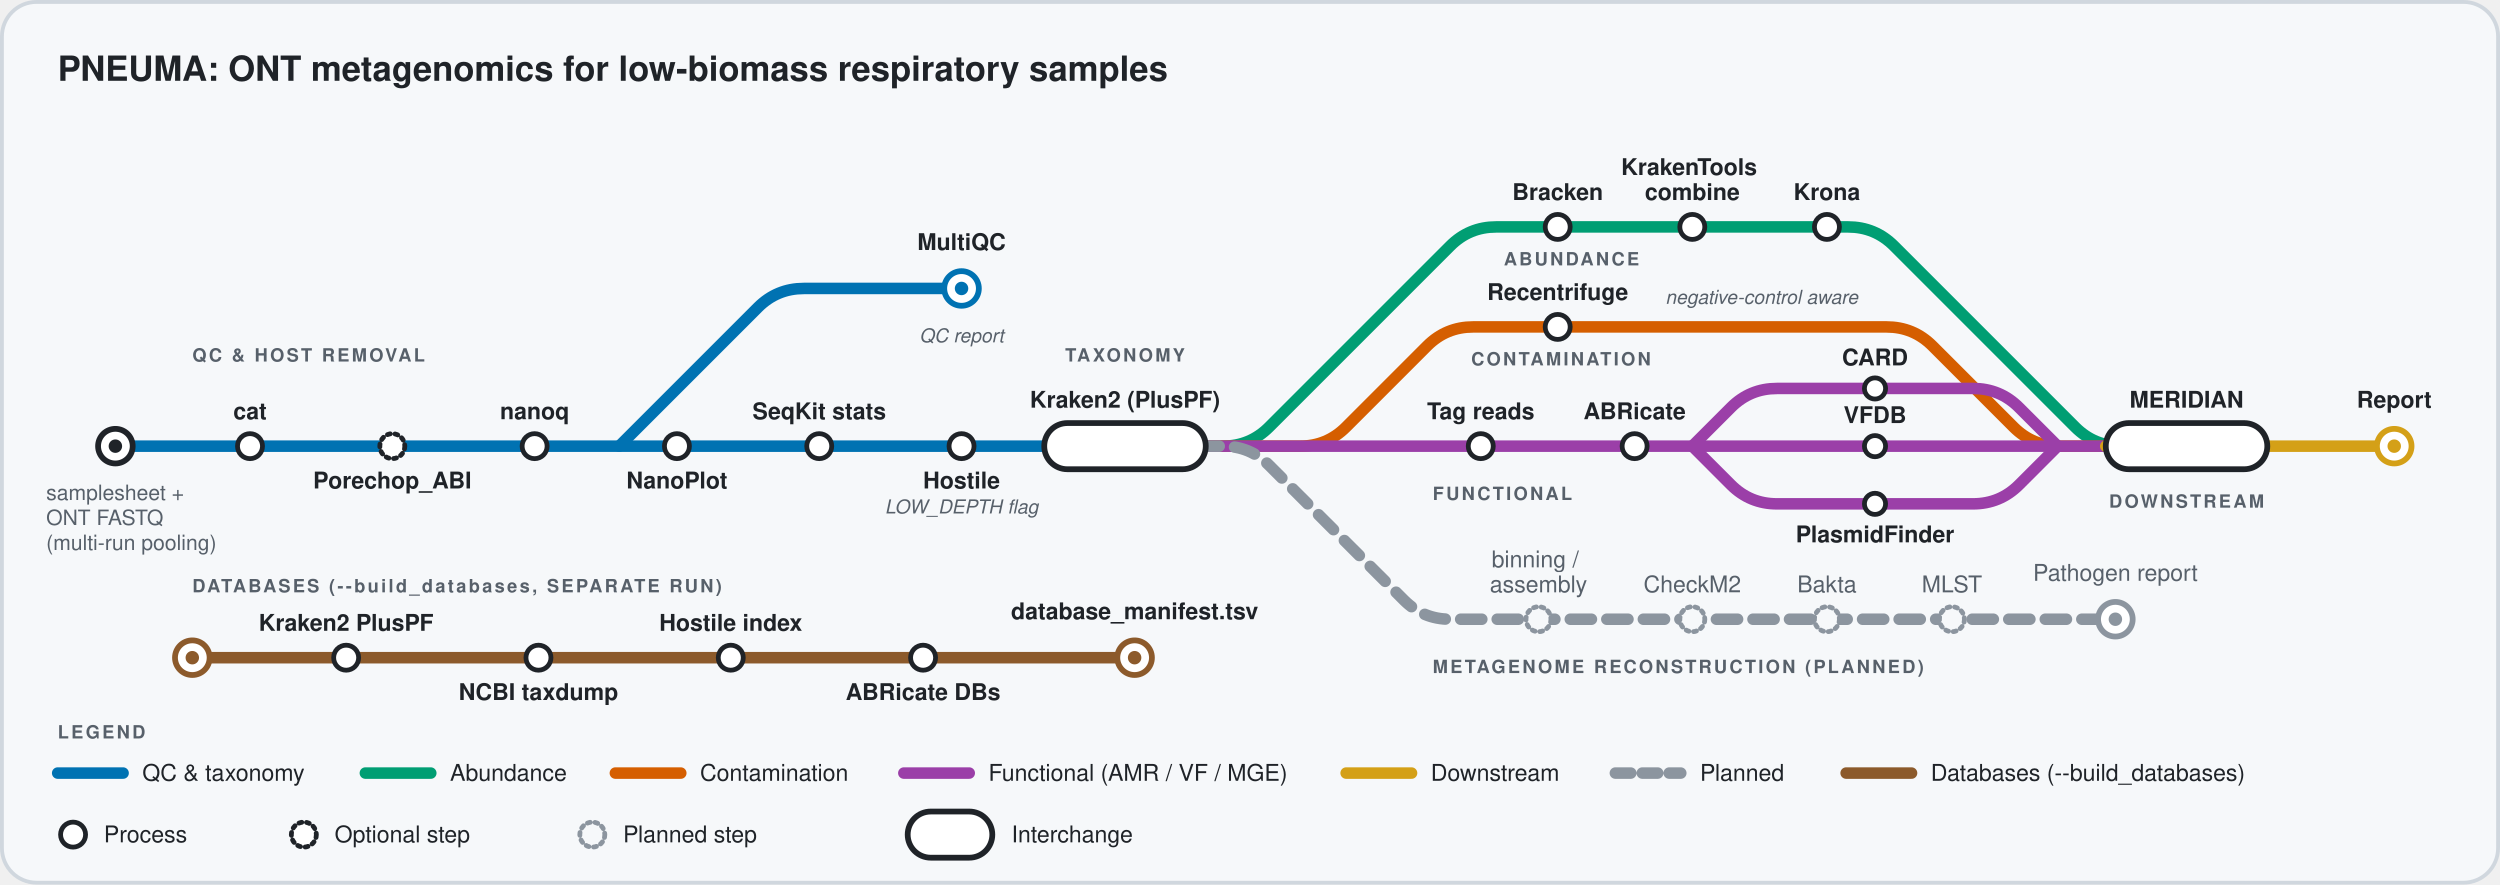
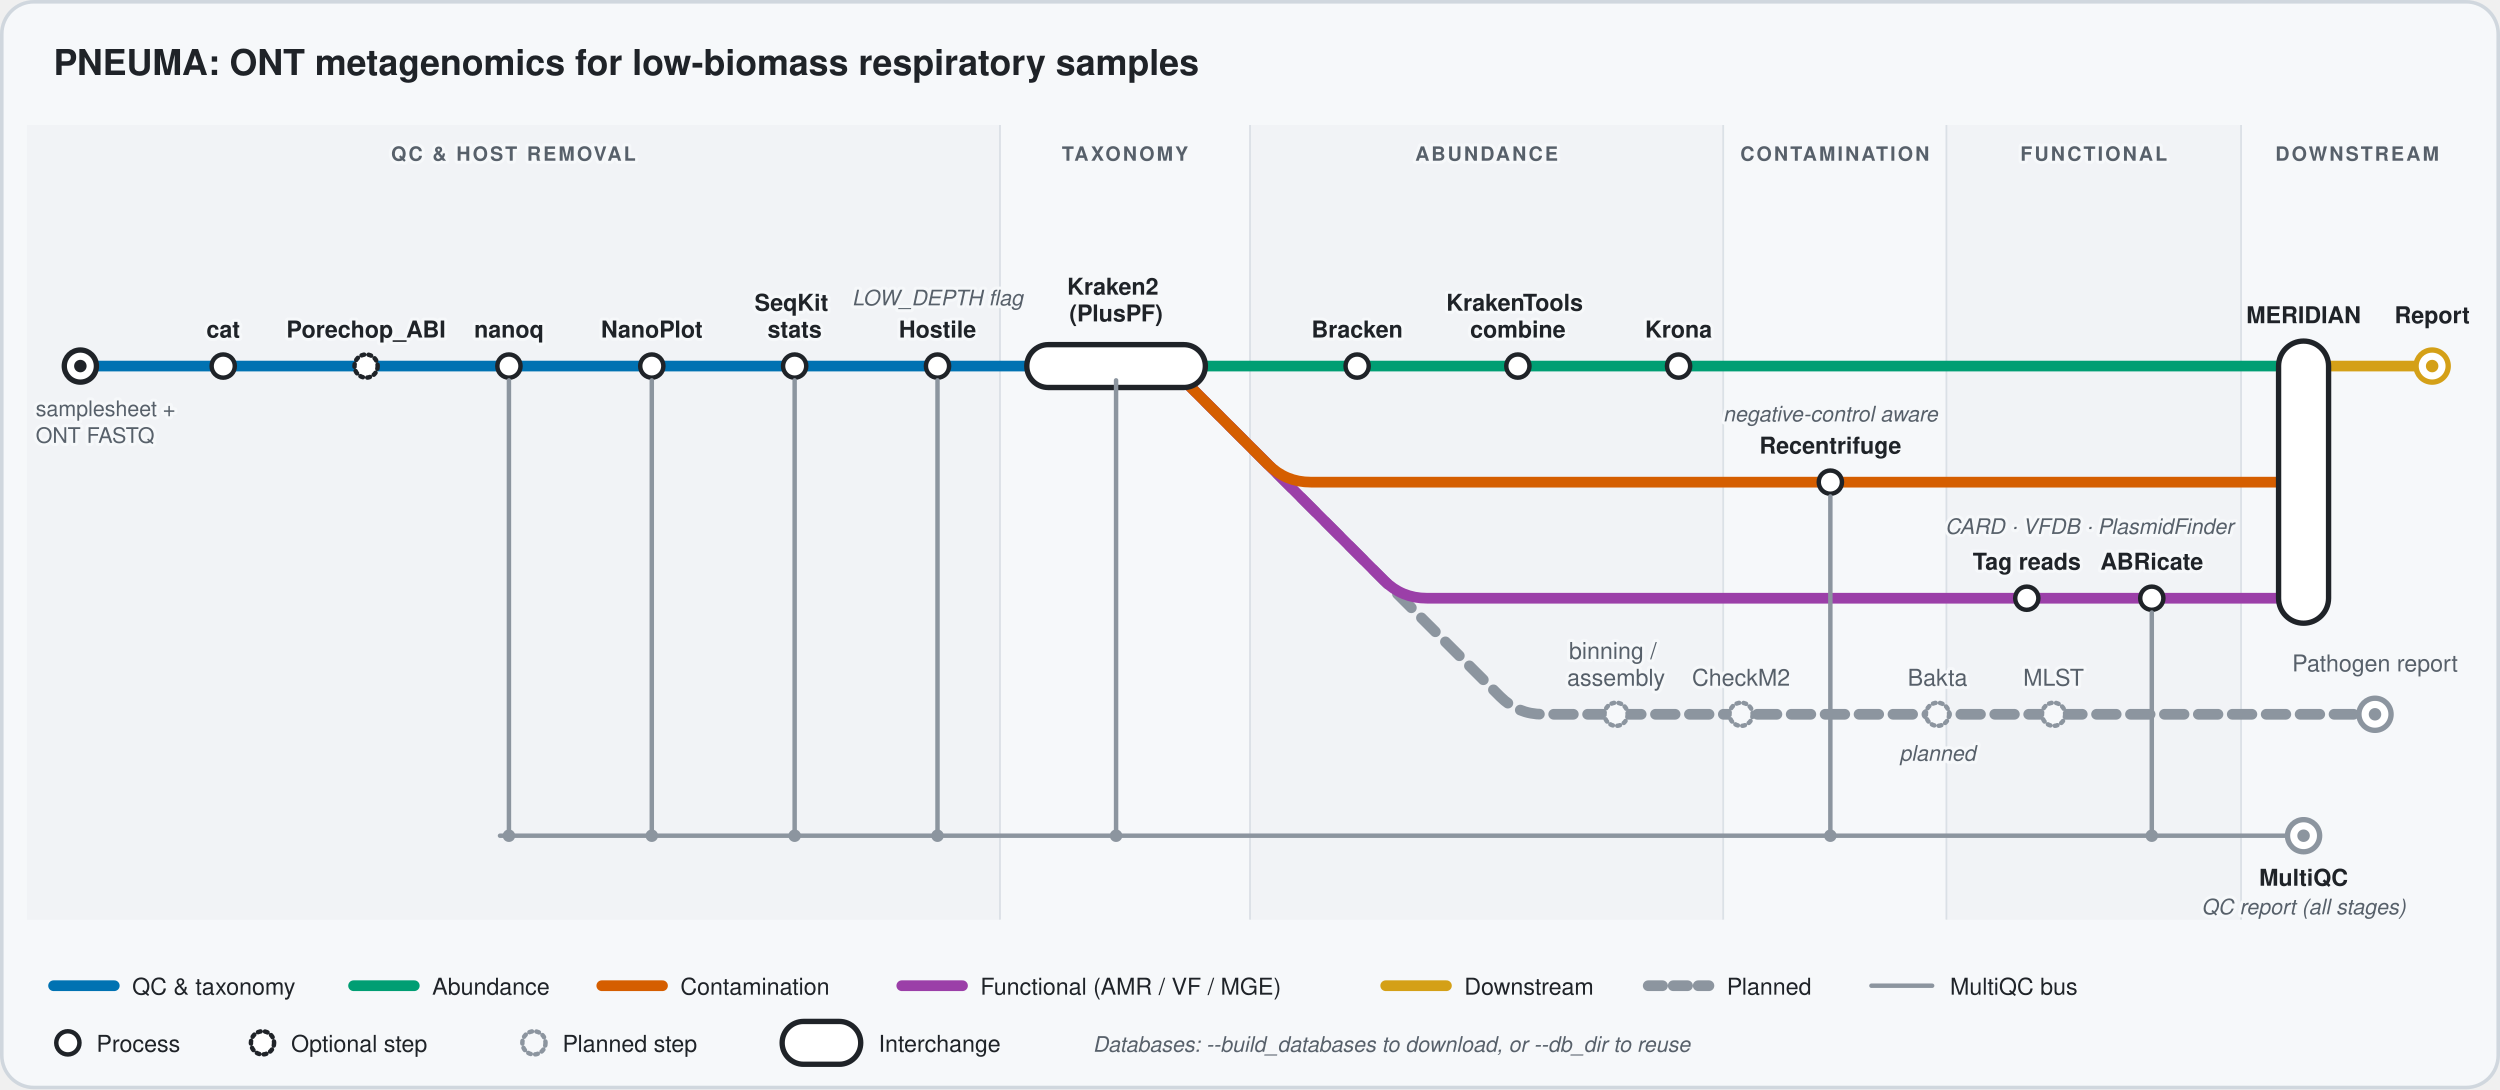
- <svg xmlns="http://www.w3.org/2000/svg" viewBox="0 0 1300 460" width="1300" height="460" role="img" font-family="Helvetica, Arial, sans-serif">
-   <rect x="1" y="1" width="1298" height="458" rx="18" fill="#f6f8fa" stroke="#d0d7de" stroke-width="2" />
-   <text x="30" y="42" text-anchor="start" font-size="18" font-weight="700" fill="#1f2328" stroke="#f6f8fa" stroke-width="3.5" paint-order="stroke" stroke-linejoin="round">
+ <svg xmlns="http://www.w3.org/2000/svg" viewBox="0 0 1400 610" width="1400" height="610" role="img" font-family="Helvetica, Arial, sans-serif">
+   <rect x="1" y="1" width="1398" height="608" rx="18" fill="#f6f8fa" stroke="#d0d7de" stroke-width="2" />
+   <text x="30" y="42" text-anchor="start" font-size="20" font-weight="700" fill="#1f2328" stroke="#f6f8fa" stroke-width="3.5" paint-order="stroke" stroke-linejoin="round">
    <tspan x="30" dy="0">PNEUMA: ONT metagenomics for low-biomass respiratory samples</tspan>
  </text>
-   <path d="M60 232 L565 232" fill="none" stroke="#0072B2" stroke-width="6" stroke-linecap="round" stroke-linejoin="round" />
-   <path d="M585 232 L636.0 232.0 Q650 232 659.9 222.1 L754.1 127.9 Q764 118 778.0 118.0 L961.0 118.0 Q975 118 984.9 127.9 L1079.1 222.1 Q1089 232 1103.0 232.0 L1095 232" fill="none" stroke="#009E73" stroke-width="6" stroke-linecap="round" stroke-linejoin="round" />
-   <path d="M585 232 L676.0 232.0 Q690 232 699.9 222.1 L742.1 179.9 Q752 170 766.0 170.0 L981.0 170.0 Q995 170 1004.9 179.9 L1047.1 222.1 Q1057 232 1071.0 232.0 L1095 232" fill="none" stroke="#D55E00" stroke-width="6" stroke-linecap="round" stroke-linejoin="round" />
-   <path d="M585 232 L880 232" fill="none" stroke="#9B3FA8" stroke-width="6" stroke-linecap="round" stroke-linejoin="round" />
-   <path d="M880 232 L900.1 211.9 Q910 202 924.0 202.0 L1026.0 202.0 Q1040 202 1049.9 211.9 L1070 232" fill="none" stroke="#9B3FA8" stroke-width="6" stroke-linecap="round" stroke-linejoin="round" />
-   <path d="M880 232 L900.1 252.1 Q910 262 924.0 262.0 L1026.0 262.0 Q1040 262 1049.9 252.1 L1070 232" fill="none" stroke="#9B3FA8" stroke-width="6" stroke-linecap="round" stroke-linejoin="round" />
-   <path d="M880 232 L1056.0 232.0 Q1070 232 1084.0 232.0 L1095 232" fill="none" stroke="#9B3FA8" stroke-width="6" stroke-linecap="round" stroke-linejoin="round" />
-   <path d="M322 232 L394.1 159.9 Q404 150 418.0 150.0 L500 150" fill="none" stroke="#0072B2" stroke-width="6" stroke-linecap="round" stroke-linejoin="round" />
-   <path d="M1095 232 L1245 232" fill="none" stroke="#D4A017" stroke-width="6" stroke-linecap="round" stroke-linejoin="round" />
-   <path d="M100 342 L590 342" fill="none" stroke="#8C5A2B" stroke-width="6" stroke-linecap="round" stroke-linejoin="round" />
-   <path d="M585 232 L636.0 232.0 Q650 232 659.9 241.9 L730.1 312.1 Q740 322 754.0 322.0 L1100 322" fill="none" stroke="#8c959f" stroke-width="6" stroke-linecap="round" stroke-linejoin="round" stroke-dasharray="11 8" />
-   <circle cx="130" cy="232" r="6.5" fill="#ffffff" stroke="#1f2328" stroke-width="2.5" />
-   <text x="130" y="218" text-anchor="middle" font-size="12" font-weight="700" fill="#1f2328" stroke="#f6f8fa" stroke-width="3.5" paint-order="stroke" stroke-linejoin="round">
-     <tspan x="130" dy="0">cat</tspan>
-   </text>
-   <circle cx="204" cy="232" r="6.5" fill="#ffffff" stroke="#1f2328" stroke-width="2.5" stroke-dasharray="1.5 2.5" stroke-linecap="round" />
-   <text x="204" y="254" text-anchor="middle" font-size="12" font-weight="700" fill="#1f2328" stroke="#f6f8fa" stroke-width="3.5" paint-order="stroke" stroke-linejoin="round">
-     <tspan x="204" dy="0">Porechop_ABI</tspan>
-   </text>
-   <circle cx="278" cy="232" r="6.5" fill="#ffffff" stroke="#1f2328" stroke-width="2.5" />
-   <text x="278" y="218" text-anchor="middle" font-size="12" font-weight="700" fill="#1f2328" stroke="#f6f8fa" stroke-width="3.5" paint-order="stroke" stroke-linejoin="round">
-     <tspan x="278" dy="0">nanoq</tspan>
-   </text>
-   <circle cx="352" cy="232" r="6.5" fill="#ffffff" stroke="#1f2328" stroke-width="2.5" />
-   <text x="352" y="254" text-anchor="middle" font-size="12" font-weight="700" fill="#1f2328" stroke="#f6f8fa" stroke-width="3.5" paint-order="stroke" stroke-linejoin="round">
-     <tspan x="352" dy="0">NanoPlot</tspan>
-   </text>
-   <circle cx="426" cy="232" r="6.5" fill="#ffffff" stroke="#1f2328" stroke-width="2.5" />
-   <text x="426" y="218" text-anchor="middle" font-size="12" font-weight="700" fill="#1f2328" stroke="#f6f8fa" stroke-width="3.5" paint-order="stroke" stroke-linejoin="round">
-     <tspan x="426" dy="0">SeqKit stats</tspan>
-   </text>
-   <circle cx="500" cy="232" r="6.5" fill="#ffffff" stroke="#1f2328" stroke-width="2.5" />
-   <text x="500" y="254" text-anchor="middle" font-size="12" font-weight="700" fill="#1f2328" stroke="#f6f8fa" stroke-width="3.5" paint-order="stroke" stroke-linejoin="round">
-     <tspan x="500" dy="0">Hostile</tspan>
-   </text>
-   <text x="500" y="267" text-anchor="middle" font-size="10" font-weight="400" fill="#57606a" font-style="italic" stroke="#f6f8fa" stroke-width="3.5" paint-order="stroke" stroke-linejoin="round">
-     <tspan x="500" dy="0">LOW_DEPTH flag</tspan>
-   </text>
-   <text x="100" y="188" text-anchor="start" font-size="9.5" font-weight="700" fill="#57606a" letter-spacing="1.2" stroke="#f6f8fa" stroke-width="3.5" paint-order="stroke" stroke-linejoin="round">
-     <tspan x="100" dy="0">QC &amp; HOST REMOVAL</tspan>
-   </text>
-   <circle cx="500" cy="150" r="9" fill="#ffffff" stroke="#0072B2" stroke-width="3" />
-   <circle cx="500" cy="150" r="3.5" fill="#0072B2" />
-   <text x="500" y="130" text-anchor="middle" font-size="12" font-weight="700" fill="#1f2328" stroke="#f6f8fa" stroke-width="3.5" paint-order="stroke" stroke-linejoin="round">
-     <tspan x="500" dy="0">MultiQC</tspan>
-   </text>
-   <text x="500" y="178" text-anchor="middle" font-size="10" font-weight="400" fill="#57606a" font-style="italic" stroke="#f6f8fa" stroke-width="3.5" paint-order="stroke" stroke-linejoin="round">
-     <tspan x="500" dy="0">QC report</tspan>
-   </text>
-   <circle cx="60" cy="232" r="9" fill="#ffffff" stroke="#1f2328" stroke-width="3" />
-   <circle cx="60" cy="232" r="3.5" fill="#1f2328" />
-   <text x="24" y="260" text-anchor="start" font-size="11" font-weight="400" fill="#57606a" stroke="#f6f8fa" stroke-width="3.5" paint-order="stroke" stroke-linejoin="round">
-     <tspan x="24" dy="0">samplesheet +</tspan>
-     <tspan x="24" dy="13">ONT FASTQ</tspan>
-     <tspan x="24" dy="13">(multi-run pooling)</tspan>
-   </text>
-   <rect x="543" y="220" width="84" height="24" rx="12" fill="#ffffff" stroke="#1f2328" stroke-width="3" />
-   <text x="585" y="212" text-anchor="middle" font-size="12" font-weight="700" fill="#1f2328" stroke="#f6f8fa" stroke-width="3.5" paint-order="stroke" stroke-linejoin="round">
-     <tspan x="585" dy="0">Kraken2 (PlusPF)</tspan>
-   </text>
-   <text x="585" y="188" text-anchor="middle" font-size="9.5" font-weight="700" fill="#57606a" letter-spacing="1.2" stroke="#f6f8fa" stroke-width="3.5" paint-order="stroke" stroke-linejoin="round">
-     <tspan x="585" dy="0">TAXONOMY</tspan>
-   </text>
-   <circle cx="810" cy="118" r="6.5" fill="#ffffff" stroke="#1f2328" stroke-width="2.5" />
-   <text x="810" y="104" text-anchor="middle" font-size="12" font-weight="700" fill="#1f2328" stroke="#f6f8fa" stroke-width="3.5" paint-order="stroke" stroke-linejoin="round">
-     <tspan x="810" dy="0">Bracken</tspan>
-   </text>
-   <circle cx="880" cy="118" r="6.5" fill="#ffffff" stroke="#1f2328" stroke-width="2.5" />
-   <text x="880" y="91" text-anchor="middle" font-size="12" font-weight="700" fill="#1f2328" stroke="#f6f8fa" stroke-width="3.5" paint-order="stroke" stroke-linejoin="round">
-     <tspan x="880" dy="0">KrakenTools</tspan>
-     <tspan x="880" dy="13">combine</tspan>
-   </text>
-   <circle cx="950" cy="118" r="6.5" fill="#ffffff" stroke="#1f2328" stroke-width="2.5" />
-   <text x="950" y="104" text-anchor="middle" font-size="12" font-weight="700" fill="#1f2328" stroke="#f6f8fa" stroke-width="3.5" paint-order="stroke" stroke-linejoin="round">
-     <tspan x="950" dy="0">Krona</tspan>
-   </text>
-   <text x="782" y="138" text-anchor="start" font-size="9.5" font-weight="700" fill="#57606a" letter-spacing="1.2" stroke="#f6f8fa" stroke-width="3.5" paint-order="stroke" stroke-linejoin="round">
-     <tspan x="782" dy="0">ABUNDANCE</tspan>
-   </text>
-   <circle cx="810" cy="170" r="6.5" fill="#ffffff" stroke="#1f2328" stroke-width="2.5" />
-   <text x="810" y="156" text-anchor="middle" font-size="12" font-weight="700" fill="#1f2328" stroke="#f6f8fa" stroke-width="3.5" paint-order="stroke" stroke-linejoin="round">
-     <tspan x="810" dy="0">Recentrifuge</tspan>
-   </text>
-   <text x="866" y="158" text-anchor="start" font-size="10" font-weight="400" fill="#57606a" font-style="italic" stroke="#f6f8fa" stroke-width="3.5" paint-order="stroke" stroke-linejoin="round">
-     <tspan x="866" dy="0">negative-control aware</tspan>
-   </text>
-   <text x="765" y="190" text-anchor="start" font-size="9.5" font-weight="700" fill="#57606a" letter-spacing="1.2" stroke="#f6f8fa" stroke-width="3.5" paint-order="stroke" stroke-linejoin="round">
-     <tspan x="765" dy="0">CONTAMINATION</tspan>
-   </text>
-   <circle cx="770" cy="232" r="6.5" fill="#ffffff" stroke="#1f2328" stroke-width="2.5" />
-   <text x="770" y="218" text-anchor="middle" font-size="12" font-weight="700" fill="#1f2328" stroke="#f6f8fa" stroke-width="3.5" paint-order="stroke" stroke-linejoin="round">
-     <tspan x="770" dy="0">Tag reads</tspan>
-   </text>
-   <circle cx="850" cy="232" r="6.5" fill="#ffffff" stroke="#1f2328" stroke-width="2.5" />
-   <text x="850" y="218" text-anchor="middle" font-size="12" font-weight="700" fill="#1f2328" stroke="#f6f8fa" stroke-width="3.5" paint-order="stroke" stroke-linejoin="round">
-     <tspan x="850" dy="0">ABRicate</tspan>
-   </text>
-   <circle cx="975" cy="202" r="5.5" fill="#ffffff" stroke="#1f2328" stroke-width="2.5" />
-   <text x="975" y="190" text-anchor="middle" font-size="12" font-weight="700" fill="#1f2328" stroke="#f6f8fa" stroke-width="3.5" paint-order="stroke" stroke-linejoin="round">
-     <tspan x="975" dy="0">CARD</tspan>
-   </text>
-   <circle cx="975" cy="232" r="5.5" fill="#ffffff" stroke="#1f2328" stroke-width="2.5" />
-   <text x="975" y="220" text-anchor="middle" font-size="12" font-weight="700" fill="#1f2328" stroke="#f6f8fa" stroke-width="3.5" paint-order="stroke" stroke-linejoin="round">
-     <tspan x="975" dy="0">VFDB</tspan>
-   </text>
-   <circle cx="975" cy="262" r="5.5" fill="#ffffff" stroke="#1f2328" stroke-width="2.5" />
-   <text x="975" y="282" text-anchor="middle" font-size="12" font-weight="700" fill="#1f2328" stroke="#f6f8fa" stroke-width="3.5" paint-order="stroke" stroke-linejoin="round">
-     <tspan x="975" dy="0">PlasmidFinder</tspan>
-   </text>
-   <text x="745" y="260" text-anchor="start" font-size="9.5" font-weight="700" fill="#57606a" letter-spacing="1.2" stroke="#f6f8fa" stroke-width="3.5" paint-order="stroke" stroke-linejoin="round">
-     <tspan x="745" dy="0">FUNCTIONAL</tspan>
-   </text>
-   <rect x="1095" y="220" width="84" height="24" rx="12" fill="#ffffff" stroke="#1f2328" stroke-width="3" />
-   <text x="1137" y="212" text-anchor="middle" font-size="12" font-weight="700" fill="#1f2328" stroke="#f6f8fa" stroke-width="3.5" paint-order="stroke" stroke-linejoin="round">
-     <tspan x="1137" dy="0">MERIDIAN</tspan>
-   </text>
-   <circle cx="1245" cy="232" r="9" fill="#ffffff" stroke="#D4A017" stroke-width="3" />
-   <circle cx="1245" cy="232" r="3.5" fill="#D4A017" />
-   <text x="1245" y="212" text-anchor="middle" font-size="12" font-weight="700" fill="#1f2328" stroke="#f6f8fa" stroke-width="3.5" paint-order="stroke" stroke-linejoin="round">
-     <tspan x="1245" dy="0">Report</tspan>
-   </text>
-   <text x="1137" y="264" text-anchor="middle" font-size="9.5" font-weight="700" fill="#57606a" letter-spacing="1.2" stroke="#f6f8fa" stroke-width="3.5" paint-order="stroke" stroke-linejoin="round">
-     <tspan x="1137" dy="0">DOWNSTREAM</tspan>
-   </text>
-   <circle cx="800" cy="322" r="6.5" fill="#f6f8fa" stroke="#8c959f" stroke-width="2.5" stroke-dasharray="1.5 2.5" stroke-linecap="round" />
-   <text x="800" y="295" text-anchor="middle" font-size="12" font-weight="400" fill="#57606a" stroke="#f6f8fa" stroke-width="3.5" paint-order="stroke" stroke-linejoin="round">
-     <tspan x="800" dy="0">binning /</tspan>
-     <tspan x="800" dy="13">assembly</tspan>
-   </text>
-   <circle cx="880" cy="322" r="6.5" fill="#f6f8fa" stroke="#8c959f" stroke-width="2.5" stroke-dasharray="1.5 2.5" stroke-linecap="round" />
-   <text x="880" y="308" text-anchor="middle" font-size="12" font-weight="400" fill="#57606a" stroke="#f6f8fa" stroke-width="3.5" paint-order="stroke" stroke-linejoin="round">
-     <tspan x="880" dy="0">CheckM2</tspan>
-   </text>
-   <circle cx="950" cy="322" r="6.5" fill="#f6f8fa" stroke="#8c959f" stroke-width="2.5" stroke-dasharray="1.5 2.5" stroke-linecap="round" />
-   <text x="950" y="308" text-anchor="middle" font-size="12" font-weight="400" fill="#57606a" stroke="#f6f8fa" stroke-width="3.5" paint-order="stroke" stroke-linejoin="round">
-     <tspan x="950" dy="0">Bakta</tspan>
-   </text>
-   <circle cx="1015" cy="322" r="6.5" fill="#f6f8fa" stroke="#8c959f" stroke-width="2.5" stroke-dasharray="1.5 2.5" stroke-linecap="round" />
-   <text x="1015" y="308" text-anchor="middle" font-size="12" font-weight="400" fill="#57606a" stroke="#f6f8fa" stroke-width="3.5" paint-order="stroke" stroke-linejoin="round">
-     <tspan x="1015" dy="0">MLST</tspan>
-   </text>
-   <circle cx="1100" cy="322" r="9" fill="#ffffff" stroke="#8c959f" stroke-width="3" />
-   <circle cx="1100" cy="322" r="3.5" fill="#8c959f" />
-   <text x="1100" y="302" text-anchor="middle" font-size="12" font-weight="400" fill="#57606a" stroke="#f6f8fa" stroke-width="3.5" paint-order="stroke" stroke-linejoin="round">
-     <tspan x="1100" dy="0">Pathogen report</tspan>
-   </text>
-   <text x="745" y="350" text-anchor="start" font-size="9.5" font-weight="700" fill="#57606a" letter-spacing="1.2" stroke="#f6f8fa" stroke-width="3.5" paint-order="stroke" stroke-linejoin="round">
-     <tspan x="745" dy="0">METAGENOME RECONSTRUCTION (PLANNED)</tspan>
-   </text>
-   <circle cx="100" cy="342" r="9" fill="#ffffff" stroke="#8C5A2B" stroke-width="3" />
-   <circle cx="100" cy="342" r="3.5" fill="#8C5A2B" />
-   <circle cx="180" cy="342" r="6.5" fill="#ffffff" stroke="#1f2328" stroke-width="2.5" />
-   <text x="180" y="328" text-anchor="middle" font-size="12" font-weight="700" fill="#1f2328" stroke="#f6f8fa" stroke-width="3.5" paint-order="stroke" stroke-linejoin="round">
-     <tspan x="180" dy="0">Kraken2 PlusPF</tspan>
-   </text>
-   <circle cx="280" cy="342" r="6.5" fill="#ffffff" stroke="#1f2328" stroke-width="2.5" />
-   <text x="280" y="364" text-anchor="middle" font-size="12" font-weight="700" fill="#1f2328" stroke="#f6f8fa" stroke-width="3.5" paint-order="stroke" stroke-linejoin="round">
-     <tspan x="280" dy="0">NCBI taxdump</tspan>
-   </text>
-   <circle cx="380" cy="342" r="6.5" fill="#ffffff" stroke="#1f2328" stroke-width="2.5" />
-   <text x="380" y="328" text-anchor="middle" font-size="12" font-weight="700" fill="#1f2328" stroke="#f6f8fa" stroke-width="3.5" paint-order="stroke" stroke-linejoin="round">
-     <tspan x="380" dy="0">Hostile index</tspan>
-   </text>
-   <circle cx="480" cy="342" r="6.5" fill="#ffffff" stroke="#1f2328" stroke-width="2.5" />
-   <text x="480" y="364" text-anchor="middle" font-size="12" font-weight="700" fill="#1f2328" stroke="#f6f8fa" stroke-width="3.5" paint-order="stroke" stroke-linejoin="round">
-     <tspan x="480" dy="0">ABRicate DBs</tspan>
-   </text>
-   <circle cx="590" cy="342" r="9" fill="#ffffff" stroke="#8C5A2B" stroke-width="3" />
-   <circle cx="590" cy="342" r="3.5" fill="#8C5A2B" />
-   <text x="590" y="322" text-anchor="middle" font-size="12" font-weight="700" fill="#1f2328" stroke="#f6f8fa" stroke-width="3.5" paint-order="stroke" stroke-linejoin="round">
-     <tspan x="590" dy="0">database_manifest.tsv</tspan>
-   </text>
-   <text x="100" y="308" text-anchor="start" font-size="9.5" font-weight="700" fill="#57606a" letter-spacing="1.2" stroke="#f6f8fa" stroke-width="3.5" paint-order="stroke" stroke-linejoin="round">
-     <tspan x="100" dy="0">DATABASES (--build_databases, SEPARATE RUN)</tspan>
-   </text>
-   <text x="30" y="384" text-anchor="start" font-size="9.5" font-weight="700" fill="#57606a" letter-spacing="1.2" stroke="#f6f8fa" stroke-width="3.5" paint-order="stroke" stroke-linejoin="round">
-     <tspan x="30" dy="0">LEGEND</tspan>
-   </text>
-   <line x1="30" y1="402" x2="64" y2="402" stroke="#0072B2" stroke-width="6" stroke-linecap="round" />
-   <text x="74" y="406" text-anchor="start" font-size="12" font-weight="400" fill="#1f2328" stroke="#f6f8fa" stroke-width="3.5" paint-order="stroke" stroke-linejoin="round">
+   <rect x="15" y="70" width="545" height="445" fill="#eceff3" opacity="0.55" />
+   <line x1="560" y1="70" x2="560" y2="515" stroke="#d0d7de" stroke-width="1" opacity="0.7" />
+   <rect x="700" y="70" width="265" height="445" fill="#eceff3" opacity="0.55" />
+   <line x1="700" y1="70" x2="700" y2="515" stroke="#d0d7de" stroke-width="1" opacity="0.7" />
+   <line x1="965" y1="70" x2="965" y2="515" stroke="#d0d7de" stroke-width="1" opacity="0.7" />
+   <rect x="1090" y="70" width="165" height="445" fill="#eceff3" opacity="0.55" />
+   <line x1="1090" y1="70" x2="1090" y2="515" stroke="#d0d7de" stroke-width="1" opacity="0.7" />
+   <line x1="1255" y1="70" x2="1255" y2="515" stroke="#d0d7de" stroke-width="1" opacity="0.7" />
+   <text x="287.5" y="90" text-anchor="middle" font-size="11" font-weight="700" fill="#57606a" letter-spacing="1.2" stroke="#f6f8fa" stroke-width="3.5" paint-order="stroke" stroke-linejoin="round">
+     <tspan x="287.5" dy="0">QC &amp; HOST REMOVAL</tspan>
+   </text>
+   <text x="630.0" y="90" text-anchor="middle" font-size="11" font-weight="700" fill="#57606a" letter-spacing="1.2" stroke="#f6f8fa" stroke-width="3.5" paint-order="stroke" stroke-linejoin="round">
+     <tspan x="630.0" dy="0">TAXONOMY</tspan>
+   </text>
+   <text x="832.5" y="90" text-anchor="middle" font-size="11" font-weight="700" fill="#57606a" letter-spacing="1.2" stroke="#f6f8fa" stroke-width="3.5" paint-order="stroke" stroke-linejoin="round">
+     <tspan x="832.5" dy="0">ABUNDANCE</tspan>
+   </text>
+   <text x="1027.5" y="90" text-anchor="middle" font-size="11" font-weight="700" fill="#57606a" letter-spacing="1.2" stroke="#f6f8fa" stroke-width="3.5" paint-order="stroke" stroke-linejoin="round">
+     <tspan x="1027.5" dy="0">CONTAMINATION</tspan>
+   </text>
+   <text x="1172.5" y="90" text-anchor="middle" font-size="11" font-weight="700" fill="#57606a" letter-spacing="1.2" stroke="#f6f8fa" stroke-width="3.5" paint-order="stroke" stroke-linejoin="round">
+     <tspan x="1172.5" dy="0">FUNCTIONAL</tspan>
+   </text>
+   <text x="1320.0" y="90" text-anchor="middle" font-size="11" font-weight="700" fill="#57606a" letter-spacing="1.2" stroke="#f6f8fa" stroke-width="3.5" paint-order="stroke" stroke-linejoin="round">
+     <tspan x="1320.0" dy="0">DOWNSTREAM</tspan>
+   </text>
+   <path d="M45 205 L625 205" fill="none" stroke="#0072B2" stroke-width="6" stroke-linecap="round" stroke-linejoin="round" />
+   <path d="M625 205 L1276 205" fill="none" stroke="#009E73" stroke-width="6" stroke-linecap="round" stroke-linejoin="round" />
+   <path d="M625 205 L641.0 205.0 Q655 205 664.9 214.9 L840.1 390.1 Q850 400 864.0 400.0 L1330 400" fill="none" stroke="#8c959f" stroke-width="6" stroke-linecap="round" stroke-linejoin="round" stroke-dasharray="11 8" />
+   <path d="M625 205 L641.0 205.0 Q655 205 664.9 214.9 L775.1 325.1 Q785 335 799.0 335.0 L1276 335" fill="none" stroke="#9B3FA8" stroke-width="6" stroke-linecap="round" stroke-linejoin="round" />
+   <path d="M625 205 L641.0 205.0 Q655 205 664.9 214.9 L710.1 260.1 Q720 270 734.0 270.0 L1276 270" fill="none" stroke="#D55E00" stroke-width="6" stroke-linecap="round" stroke-linejoin="round" />
+   <path d="M1290 205 L1362 205" fill="none" stroke="#D4A017" stroke-width="6" stroke-linecap="round" stroke-linejoin="round" />
+   <path d="M280 468 L1290 468" fill="none" stroke="#8c959f" stroke-width="2.5" stroke-linecap="round" stroke-linejoin="round" />
+   <circle cx="45" cy="205" r="9" fill="#ffffff" stroke="#1f2328" stroke-width="3" />
+   <circle cx="45" cy="205" r="3.5" fill="#1f2328" />
+   <text x="20" y="233" text-anchor="start" font-size="12" font-weight="400" fill="#57606a" stroke="#f6f8fa" stroke-width="3.5" paint-order="stroke" stroke-linejoin="round">
+     <tspan x="20" dy="0">samplesheet +</tspan>
+     <tspan x="20" dy="15">ONT FASTQ</tspan>
+   </text>
+   <circle cx="125" cy="205" r="6.5" fill="#ffffff" stroke="#1f2328" stroke-width="2.5" />
+   <text x="125" y="189" text-anchor="middle" font-size="13" font-weight="700" fill="#1f2328" stroke="#f6f8fa" stroke-width="3.5" paint-order="stroke" stroke-linejoin="round">
+     <tspan x="125" dy="0">cat</tspan>
+   </text>
+   <circle cx="205" cy="205" r="6.5" fill="#ffffff" stroke="#1f2328" stroke-width="2.5" stroke-dasharray="1.5 2.5" stroke-linecap="round" />
+   <text x="205" y="189" text-anchor="middle" font-size="13" font-weight="700" fill="#1f2328" stroke="#f6f8fa" stroke-width="3.5" paint-order="stroke" stroke-linejoin="round">
+     <tspan x="205" dy="0">Porechop_ABI</tspan>
+   </text>
+   <circle cx="285" cy="205" r="6.5" fill="#ffffff" stroke="#1f2328" stroke-width="2.5" />
+   <text x="285" y="189" text-anchor="middle" font-size="13" font-weight="700" fill="#1f2328" stroke="#f6f8fa" stroke-width="3.5" paint-order="stroke" stroke-linejoin="round">
+     <tspan x="285" dy="0">nanoq</tspan>
+   </text>
+   <line x1="285" y1="213" x2="285" y2="468" stroke="#8c959f" stroke-width="2.5" stroke-linecap="round" />
+   <circle cx="285" cy="468" r="3.5" fill="#8c959f" />
+   <circle cx="365" cy="205" r="6.5" fill="#ffffff" stroke="#1f2328" stroke-width="2.5" />
+   <text x="365" y="189" text-anchor="middle" font-size="13" font-weight="700" fill="#1f2328" stroke="#f6f8fa" stroke-width="3.5" paint-order="stroke" stroke-linejoin="round">
+     <tspan x="365" dy="0">NanoPlot</tspan>
+   </text>
+   <line x1="365" y1="213" x2="365" y2="468" stroke="#8c959f" stroke-width="2.5" stroke-linecap="round" />
+   <circle cx="365" cy="468" r="3.5" fill="#8c959f" />
+   <circle cx="445" cy="205" r="6.5" fill="#ffffff" stroke="#1f2328" stroke-width="2.5" />
+   <text x="445" y="174" text-anchor="middle" font-size="13" font-weight="700" fill="#1f2328" stroke="#f6f8fa" stroke-width="3.5" paint-order="stroke" stroke-linejoin="round">
+     <tspan x="445" dy="0">SeqKit</tspan>
+     <tspan x="445" dy="15">stats</tspan>
+   </text>
+   <line x1="445" y1="213" x2="445" y2="468" stroke="#8c959f" stroke-width="2.5" stroke-linecap="round" />
+   <circle cx="445" cy="468" r="3.5" fill="#8c959f" />
+   <circle cx="525" cy="205" r="6.5" fill="#ffffff" stroke="#1f2328" stroke-width="2.5" />
+   <text x="525" y="189" text-anchor="middle" font-size="13" font-weight="700" fill="#1f2328" stroke="#f6f8fa" stroke-width="3.5" paint-order="stroke" stroke-linejoin="round">
+     <tspan x="525" dy="0">Hostile</tspan>
+   </text>
+   <line x1="525" y1="213" x2="525" y2="468" stroke="#8c959f" stroke-width="2.5" stroke-linecap="round" />
+   <circle cx="525" cy="468" r="3.5" fill="#8c959f" />
+   <text x="525" y="171" text-anchor="middle" font-size="12" font-weight="400" fill="#57606a" font-style="italic" stroke="#f6f8fa" stroke-width="3.5" paint-order="stroke" stroke-linejoin="round">
+     <tspan x="525" dy="0">LOW_DEPTH flag</tspan>
+   </text>
+   <rect x="575" y="193" width="100" height="24" rx="12" fill="#ffffff" stroke="#1f2328" stroke-width="3" />
+   <text x="625" y="165" text-anchor="middle" font-size="13" font-weight="700" fill="#1f2328" stroke="#f6f8fa" stroke-width="3.5" paint-order="stroke" stroke-linejoin="round">
+     <tspan x="625" dy="0">Kraken2</tspan>
+     <tspan x="625" dy="15">(PlusPF)</tspan>
+   </text>
+   <line x1="625" y1="213" x2="625" y2="468" stroke="#8c959f" stroke-width="2.5" stroke-linecap="round" />
+   <circle cx="625" cy="468" r="3.5" fill="#8c959f" />
+   <circle cx="760" cy="205" r="6.5" fill="#ffffff" stroke="#1f2328" stroke-width="2.5" />
+   <text x="760" y="189" text-anchor="middle" font-size="13" font-weight="700" fill="#1f2328" stroke="#f6f8fa" stroke-width="3.5" paint-order="stroke" stroke-linejoin="round">
+     <tspan x="760" dy="0">Bracken</tspan>
+   </text>
+   <circle cx="850" cy="205" r="6.5" fill="#ffffff" stroke="#1f2328" stroke-width="2.5" />
+   <text x="850" y="174" text-anchor="middle" font-size="13" font-weight="700" fill="#1f2328" stroke="#f6f8fa" stroke-width="3.5" paint-order="stroke" stroke-linejoin="round">
+     <tspan x="850" dy="0">KrakenTools</tspan>
+     <tspan x="850" dy="15">combine</tspan>
+   </text>
+   <circle cx="940" cy="205" r="6.5" fill="#ffffff" stroke="#1f2328" stroke-width="2.5" />
+   <text x="940" y="189" text-anchor="middle" font-size="13" font-weight="700" fill="#1f2328" stroke="#f6f8fa" stroke-width="3.5" paint-order="stroke" stroke-linejoin="round">
+     <tspan x="940" dy="0">Krona</tspan>
+   </text>
+   <circle cx="1025" cy="270" r="6.5" fill="#ffffff" stroke="#1f2328" stroke-width="2.5" />
+   <text x="1025" y="254" text-anchor="middle" font-size="13" font-weight="700" fill="#1f2328" stroke="#f6f8fa" stroke-width="3.5" paint-order="stroke" stroke-linejoin="round">
+     <tspan x="1025" dy="0">Recentrifuge</tspan>
+   </text>
+   <text x="1025" y="236" text-anchor="middle" font-size="12" font-weight="400" fill="#57606a" font-style="italic" stroke="#f6f8fa" stroke-width="3.5" paint-order="stroke" stroke-linejoin="round">
+     <tspan x="1025" dy="0">negative-control aware</tspan>
+   </text>
+   <line x1="1025" y1="278" x2="1025" y2="468" stroke="#8c959f" stroke-width="2.5" stroke-linecap="round" />
+   <circle cx="1025" cy="468" r="3.5" fill="#8c959f" />
+   <circle cx="1135" cy="335" r="6.5" fill="#ffffff" stroke="#1f2328" stroke-width="2.5" />
+   <text x="1135" y="319" text-anchor="middle" font-size="13" font-weight="700" fill="#1f2328" stroke="#f6f8fa" stroke-width="3.5" paint-order="stroke" stroke-linejoin="round">
+     <tspan x="1135" dy="0">Tag reads</tspan>
+   </text>
+   <circle cx="1205" cy="335" r="6.5" fill="#ffffff" stroke="#1f2328" stroke-width="2.5" />
+   <text x="1205" y="319" text-anchor="middle" font-size="13" font-weight="700" fill="#1f2328" stroke="#f6f8fa" stroke-width="3.5" paint-order="stroke" stroke-linejoin="round">
+     <tspan x="1205" dy="0">ABRicate</tspan>
+   </text>
+   <text x="1170" y="299" text-anchor="middle" font-size="12" font-weight="400" fill="#57606a" font-style="italic" stroke="#f6f8fa" stroke-width="3.5" paint-order="stroke" stroke-linejoin="round">
+     <tspan x="1170" dy="0">CARD · VFDB · PlasmidFinder</tspan>
+   </text>
+   <line x1="1205" y1="343" x2="1205" y2="468" stroke="#8c959f" stroke-width="2.5" stroke-linecap="round" />
+   <circle cx="1205" cy="468" r="3.5" fill="#8c959f" />
+   <rect x="1276" y="191" width="28" height="158" rx="14" fill="#ffffff" stroke="#1f2328" stroke-width="3" />
+   <text x="1290" y="181" text-anchor="middle" font-size="13" font-weight="700" fill="#1f2328" stroke="#f6f8fa" stroke-width="3.5" paint-order="stroke" stroke-linejoin="round">
+     <tspan x="1290" dy="0">MERIDIAN</tspan>
+   </text>
+   <circle cx="1362" cy="205" r="9" fill="#ffffff" stroke="#D4A017" stroke-width="3" />
+   <circle cx="1362" cy="205" r="3.5" fill="#D4A017" />
+   <text x="1362" y="181" text-anchor="middle" font-size="13" font-weight="700" fill="#1f2328" stroke="#f6f8fa" stroke-width="3.5" paint-order="stroke" stroke-linejoin="round">
+     <tspan x="1362" dy="0">Report</tspan>
+   </text>
+   <circle cx="905" cy="400" r="6.5" fill="#f6f8fa" stroke="#8c959f" stroke-width="2.5" stroke-dasharray="1.5 2.5" stroke-linecap="round" />
+   <text x="905" y="369" text-anchor="middle" font-size="13" font-weight="400" fill="#57606a" stroke="#f6f8fa" stroke-width="3.5" paint-order="stroke" stroke-linejoin="round">
+     <tspan x="905" dy="0">binning /</tspan>
+     <tspan x="905" dy="15">assembly</tspan>
+   </text>
+   <circle cx="975" cy="400" r="6.5" fill="#f6f8fa" stroke="#8c959f" stroke-width="2.5" stroke-dasharray="1.5 2.5" stroke-linecap="round" />
+   <text x="975" y="384" text-anchor="middle" font-size="13" font-weight="400" fill="#57606a" stroke="#f6f8fa" stroke-width="3.5" paint-order="stroke" stroke-linejoin="round">
+     <tspan x="975" dy="0">CheckM2</tspan>
+   </text>
+   <circle cx="1085" cy="400" r="6.5" fill="#f6f8fa" stroke="#8c959f" stroke-width="2.5" stroke-dasharray="1.5 2.5" stroke-linecap="round" />
+   <text x="1085" y="384" text-anchor="middle" font-size="13" font-weight="400" fill="#57606a" stroke="#f6f8fa" stroke-width="3.5" paint-order="stroke" stroke-linejoin="round">
+     <tspan x="1085" dy="0">Bakta</tspan>
+   </text>
+   <circle cx="1150" cy="400" r="6.5" fill="#f6f8fa" stroke="#8c959f" stroke-width="2.5" stroke-dasharray="1.5 2.5" stroke-linecap="round" />
+   <text x="1150" y="384" text-anchor="middle" font-size="13" font-weight="400" fill="#57606a" stroke="#f6f8fa" stroke-width="3.5" paint-order="stroke" stroke-linejoin="round">
+     <tspan x="1150" dy="0">MLST</tspan>
+   </text>
+   <circle cx="1330" cy="400" r="9" fill="#ffffff" stroke="#8c959f" stroke-width="3" />
+   <circle cx="1330" cy="400" r="3.5" fill="#8c959f" />
+   <text x="1330" y="376" text-anchor="middle" font-size="13" font-weight="400" fill="#57606a" stroke="#f6f8fa" stroke-width="3.5" paint-order="stroke" stroke-linejoin="round">
+     <tspan x="1330" dy="0">Pathogen report</tspan>
+   </text>
+   <text x="1085" y="426" text-anchor="middle" font-size="12" font-weight="400" fill="#57606a" font-style="italic" stroke="#f6f8fa" stroke-width="3.5" paint-order="stroke" stroke-linejoin="round">
+     <tspan x="1085" dy="0">planned</tspan>
+   </text>
+   <circle cx="1290" cy="468" r="9" fill="#ffffff" stroke="#8c959f" stroke-width="3" />
+   <circle cx="1290" cy="468" r="3.5" fill="#8c959f" />
+   <text x="1290" y="496" text-anchor="middle" font-size="13" font-weight="700" fill="#1f2328" stroke="#f6f8fa" stroke-width="3.5" paint-order="stroke" stroke-linejoin="round">
+     <tspan x="1290" dy="0">MultiQC</tspan>
+   </text>
+   <text x="1290" y="512" text-anchor="middle" font-size="12" font-weight="400" fill="#57606a" font-style="italic" stroke="#f6f8fa" stroke-width="3.5" paint-order="stroke" stroke-linejoin="round">
+     <tspan x="1290" dy="0">QC report (all stages)</tspan>
+   </text>
+   <line x1="30" y1="552" x2="64" y2="552" stroke="#0072B2" stroke-width="6" stroke-linecap="round" />
+   <text x="74" y="557" text-anchor="start" font-size="13" font-weight="400" fill="#1f2328" stroke="#f6f8fa" stroke-width="3.5" paint-order="stroke" stroke-linejoin="round">
    <tspan x="74" dy="0">QC &amp; taxonomy</tspan>
  </text>
-   <line x1="190" y1="402" x2="224" y2="402" stroke="#009E73" stroke-width="6" stroke-linecap="round" />
-   <text x="234" y="406" text-anchor="start" font-size="12" font-weight="400" fill="#1f2328" stroke="#f6f8fa" stroke-width="3.5" paint-order="stroke" stroke-linejoin="round">
-     <tspan x="234" dy="0">Abundance</tspan>
-   </text>
-   <line x1="320" y1="402" x2="354" y2="402" stroke="#D55E00" stroke-width="6" stroke-linecap="round" />
-   <text x="364" y="406" text-anchor="start" font-size="12" font-weight="400" fill="#1f2328" stroke="#f6f8fa" stroke-width="3.5" paint-order="stroke" stroke-linejoin="round">
-     <tspan x="364" dy="0">Contamination</tspan>
-   </text>
-   <line x1="470" y1="402" x2="504" y2="402" stroke="#9B3FA8" stroke-width="6" stroke-linecap="round" />
-   <text x="514" y="406" text-anchor="start" font-size="12" font-weight="400" fill="#1f2328" stroke="#f6f8fa" stroke-width="3.5" paint-order="stroke" stroke-linejoin="round">
-     <tspan x="514" dy="0">Functional (AMR / VF / MGE)</tspan>
-   </text>
-   <line x1="700" y1="402" x2="734" y2="402" stroke="#D4A017" stroke-width="6" stroke-linecap="round" />
-   <text x="744" y="406" text-anchor="start" font-size="12" font-weight="400" fill="#1f2328" stroke="#f6f8fa" stroke-width="3.5" paint-order="stroke" stroke-linejoin="round">
-     <tspan x="744" dy="0">Downstream</tspan>
-   </text>
-   <line x1="840" y1="402" x2="874" y2="402" stroke="#8c959f" stroke-width="6" stroke-linecap="round" stroke-dasharray="8 6" />
-   <text x="884" y="406" text-anchor="start" font-size="12" font-weight="400" fill="#1f2328" stroke="#f6f8fa" stroke-width="3.5" paint-order="stroke" stroke-linejoin="round">
-     <tspan x="884" dy="0">Planned</tspan>
-   </text>
-   <line x1="960" y1="402" x2="994" y2="402" stroke="#8C5A2B" stroke-width="6" stroke-linecap="round" />
-   <text x="1004" y="406" text-anchor="start" font-size="12" font-weight="400" fill="#1f2328" stroke="#f6f8fa" stroke-width="3.5" paint-order="stroke" stroke-linejoin="round">
-     <tspan x="1004" dy="0">Databases (--build_databases)</tspan>
-   </text>
-   <circle cx="38" cy="434" r="6.5" fill="#ffffff" stroke="#1f2328" stroke-width="2.5" />
-   <text x="54" y="438" text-anchor="start" font-size="12" font-weight="400" fill="#1f2328" stroke="#f6f8fa" stroke-width="3.5" paint-order="stroke" stroke-linejoin="round">
+   <line x1="198" y1="552" x2="232" y2="552" stroke="#009E73" stroke-width="6" stroke-linecap="round" />
+   <text x="242" y="557" text-anchor="start" font-size="13" font-weight="400" fill="#1f2328" stroke="#f6f8fa" stroke-width="3.5" paint-order="stroke" stroke-linejoin="round">
+     <tspan x="242" dy="0">Abundance</tspan>
+   </text>
+   <line x1="337" y1="552" x2="371" y2="552" stroke="#D55E00" stroke-width="6" stroke-linecap="round" />
+   <text x="381" y="557" text-anchor="start" font-size="13" font-weight="400" fill="#1f2328" stroke="#f6f8fa" stroke-width="3.5" paint-order="stroke" stroke-linejoin="round">
+     <tspan x="381" dy="0">Contamination</tspan>
+   </text>
+   <line x1="505" y1="552" x2="539" y2="552" stroke="#9B3FA8" stroke-width="6" stroke-linecap="round" />
+   <text x="549" y="557" text-anchor="start" font-size="13" font-weight="400" fill="#1f2328" stroke="#f6f8fa" stroke-width="3.5" paint-order="stroke" stroke-linejoin="round">
+     <tspan x="549" dy="0">Functional (AMR / VF / MGE)</tspan>
+   </text>
+   <line x1="776" y1="552" x2="810" y2="552" stroke="#D4A017" stroke-width="6" stroke-linecap="round" />
+   <text x="820" y="557" text-anchor="start" font-size="13" font-weight="400" fill="#1f2328" stroke="#f6f8fa" stroke-width="3.5" paint-order="stroke" stroke-linejoin="round">
+     <tspan x="820" dy="0">Downstream</tspan>
+   </text>
+   <line x1="923" y1="552" x2="957" y2="552" stroke="#8c959f" stroke-width="6" stroke-linecap="round" stroke-dasharray="8 6" />
+   <text x="967" y="557" text-anchor="start" font-size="13" font-weight="400" fill="#1f2328" stroke="#f6f8fa" stroke-width="3.5" paint-order="stroke" stroke-linejoin="round">
+     <tspan x="967" dy="0">Planned</tspan>
+   </text>
+   <line x1="1048" y1="552" x2="1082" y2="552" stroke="#8c959f" stroke-width="2.5" stroke-linecap="round" />
+   <text x="1092" y="557" text-anchor="start" font-size="13" font-weight="400" fill="#1f2328" stroke="#f6f8fa" stroke-width="3.5" paint-order="stroke" stroke-linejoin="round">
+     <tspan x="1092" dy="0">MultiQC bus</tspan>
+   </text>
+   <circle cx="38" cy="584" r="6.5" fill="#ffffff" stroke="#1f2328" stroke-width="2.5" />
+   <text x="54" y="589" text-anchor="start" font-size="13" font-weight="400" fill="#1f2328" stroke="#f6f8fa" stroke-width="3.5" paint-order="stroke" stroke-linejoin="round">
    <tspan x="54" dy="0">Process</tspan>
  </text>
-   <circle cx="158" cy="434" r="6.5" fill="#ffffff" stroke="#1f2328" stroke-width="2.5" stroke-dasharray="1.5 2.5" stroke-linecap="round" />
-   <text x="174" y="438" text-anchor="start" font-size="12" font-weight="400" fill="#1f2328" stroke="#f6f8fa" stroke-width="3.5" paint-order="stroke" stroke-linejoin="round">
-     <tspan x="174" dy="0">Optional step</tspan>
-   </text>
-   <circle cx="308" cy="434" r="6.5" fill="#f6f8fa" stroke="#8c959f" stroke-width="2.5" stroke-dasharray="1.5 2.5" stroke-linecap="round" />
-   <text x="324" y="438" text-anchor="start" font-size="12" font-weight="400" fill="#1f2328" stroke="#f6f8fa" stroke-width="3.5" paint-order="stroke" stroke-linejoin="round">
-     <tspan x="324" dy="0">Planned step</tspan>
-   </text>
-   <rect x="472" y="422" width="44" height="24" rx="12" fill="#ffffff" stroke="#1f2328" stroke-width="3" />
-   <text x="526" y="438" text-anchor="start" font-size="12" font-weight="400" fill="#1f2328" stroke="#f6f8fa" stroke-width="3.5" paint-order="stroke" stroke-linejoin="round">
-     <tspan x="526" dy="0">Interchange</tspan>
+   <circle cx="147" cy="584" r="6.5" fill="#ffffff" stroke="#1f2328" stroke-width="2.5" stroke-dasharray="1.5 2.5" stroke-linecap="round" />
+   <text x="163" y="589" text-anchor="start" font-size="13" font-weight="400" fill="#1f2328" stroke="#f6f8fa" stroke-width="3.5" paint-order="stroke" stroke-linejoin="round">
+     <tspan x="163" dy="0">Optional step</tspan>
+   </text>
+   <circle cx="299" cy="584" r="6.5" fill="#f6f8fa" stroke="#8c959f" stroke-width="2.5" stroke-dasharray="1.5 2.5" stroke-linecap="round" />
+   <text x="315" y="589" text-anchor="start" font-size="13" font-weight="400" fill="#1f2328" stroke="#f6f8fa" stroke-width="3.5" paint-order="stroke" stroke-linejoin="round">
+     <tspan x="315" dy="0">Planned step</tspan>
+   </text>
+   <rect x="438" y="572" width="44" height="24" rx="12" fill="#ffffff" stroke="#1f2328" stroke-width="3" />
+   <text x="492" y="589" text-anchor="start" font-size="13" font-weight="400" fill="#1f2328" stroke="#f6f8fa" stroke-width="3.5" paint-order="stroke" stroke-linejoin="round">
+     <tspan x="492" dy="0">Interchange</tspan>
+   </text>
+   <text x="612" y="589" text-anchor="start" font-size="12" font-weight="400" fill="#57606a" font-style="italic" stroke="#f6f8fa" stroke-width="3.5" paint-order="stroke" stroke-linejoin="round">
+     <tspan x="612" dy="0">Databases: --build_databases to download, or --db_dir to reuse</tspan>
  </text>
</svg>
